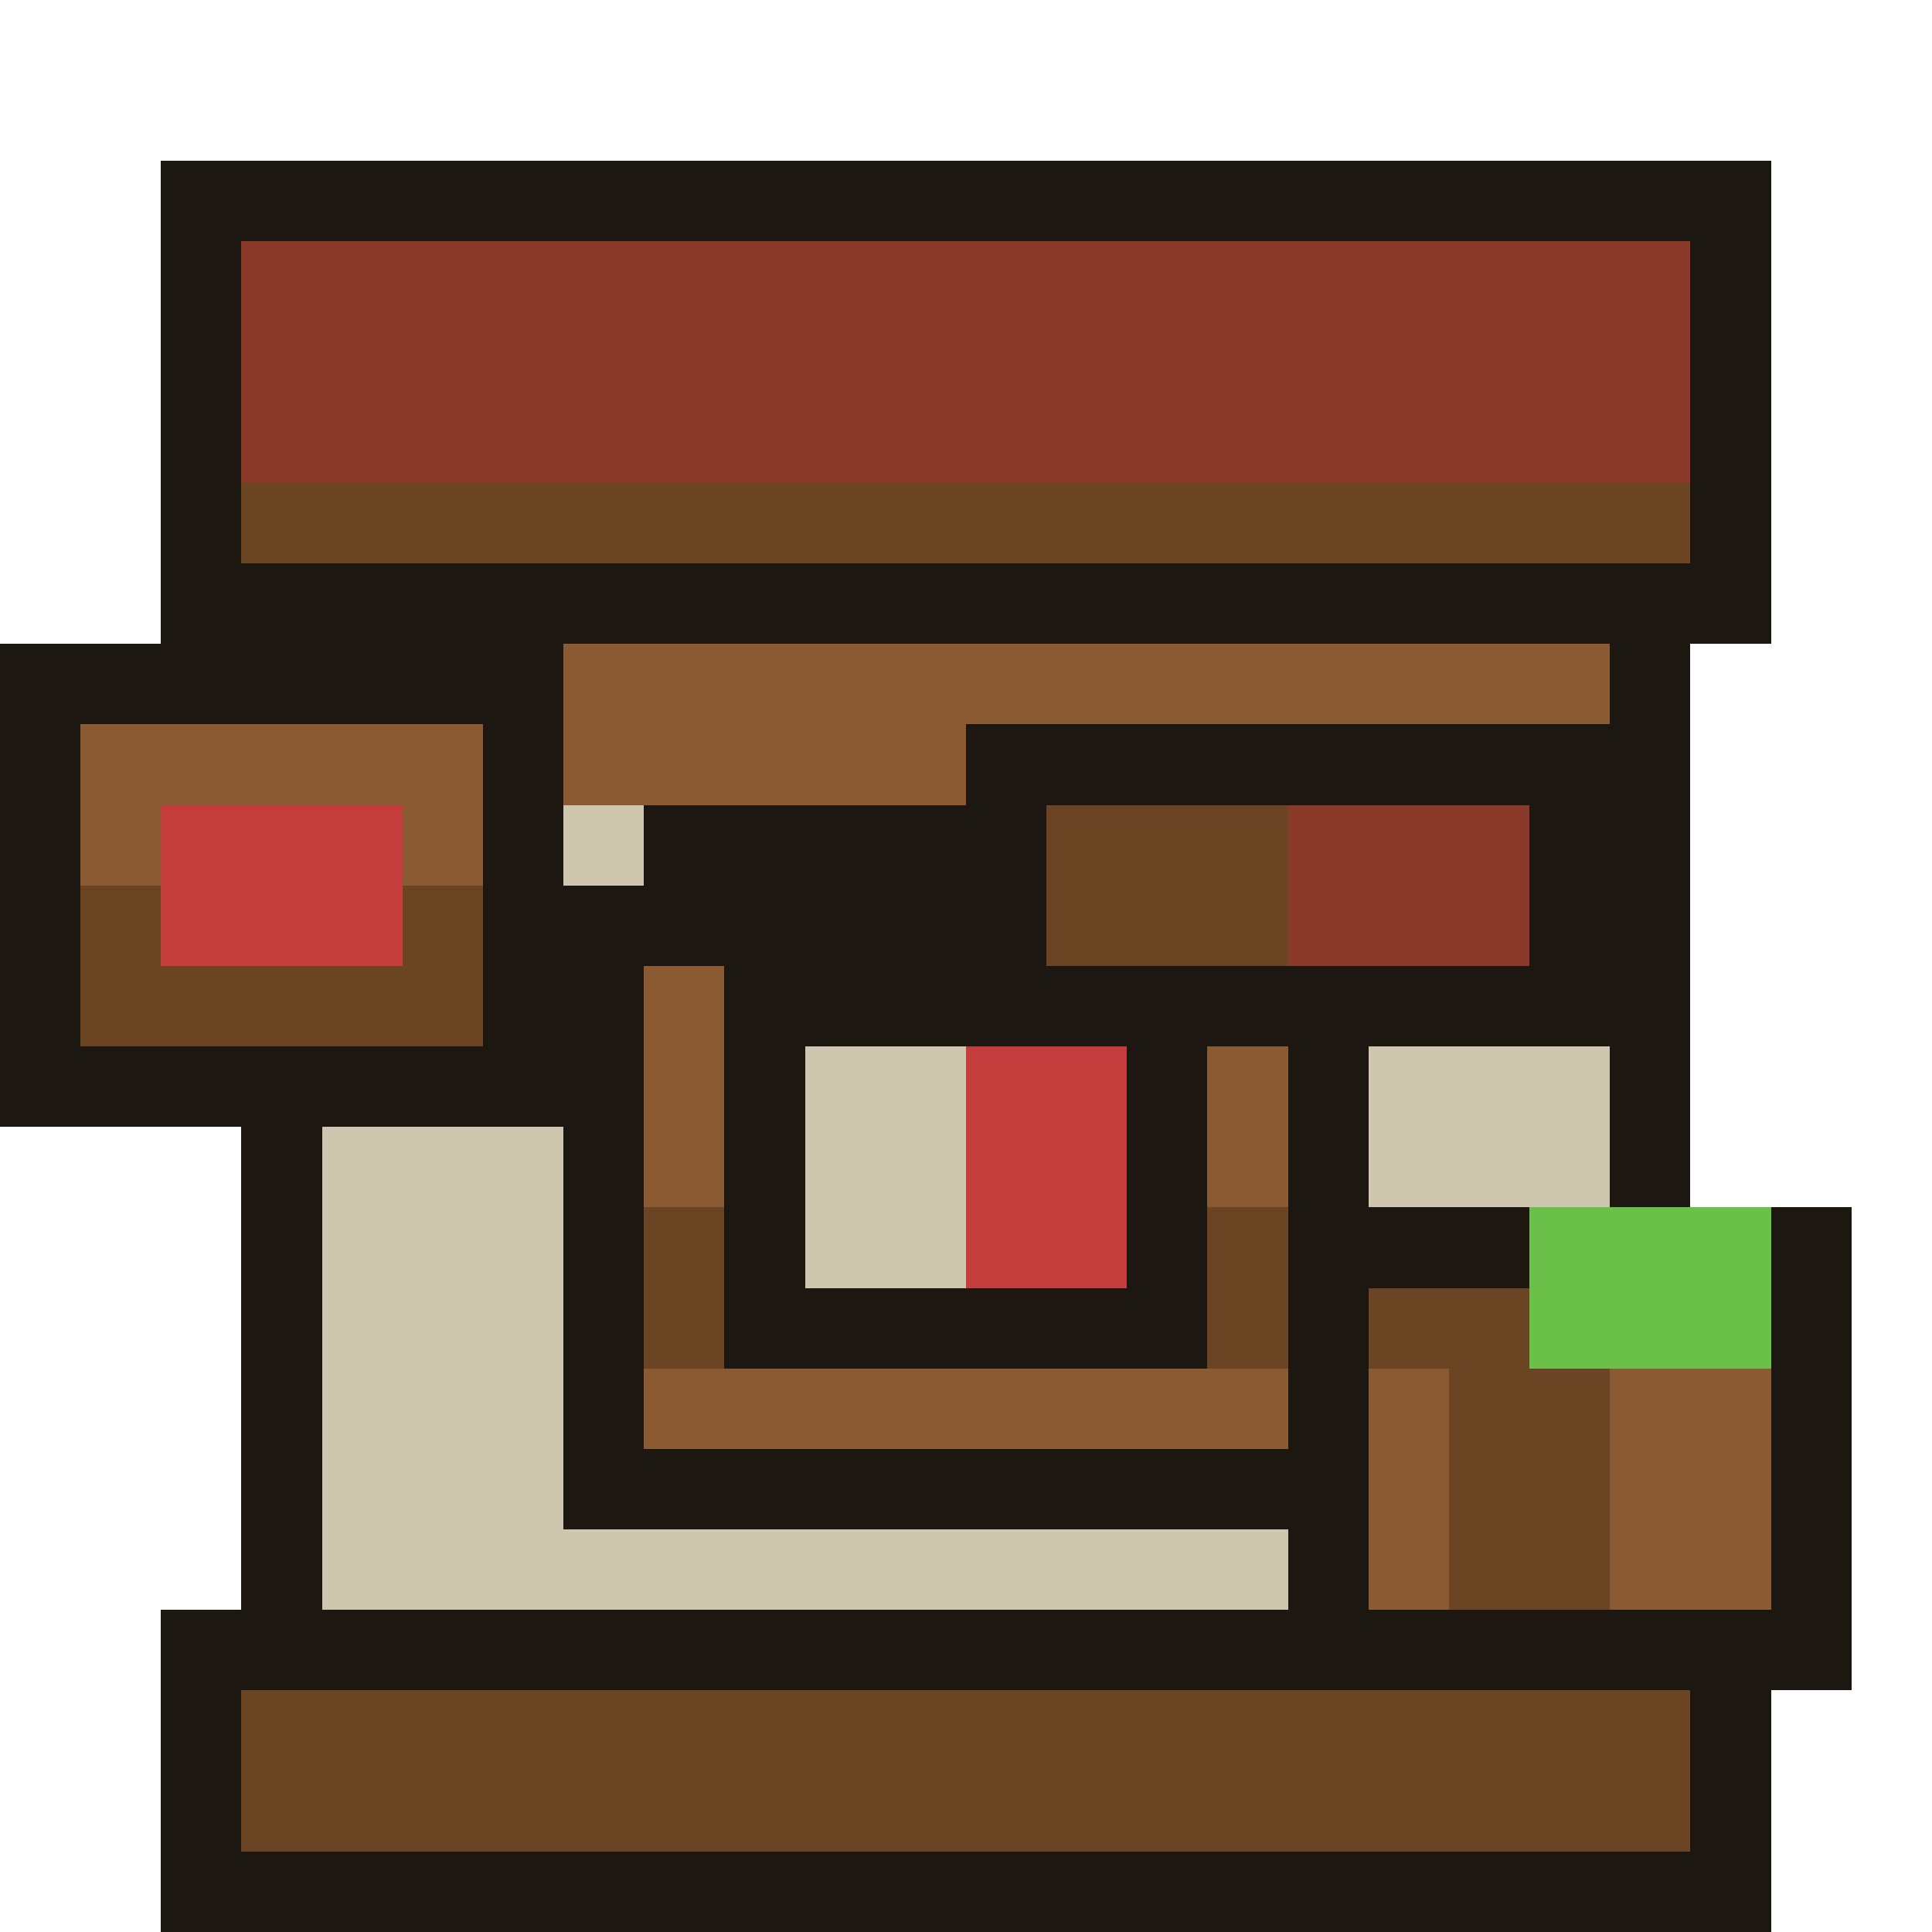
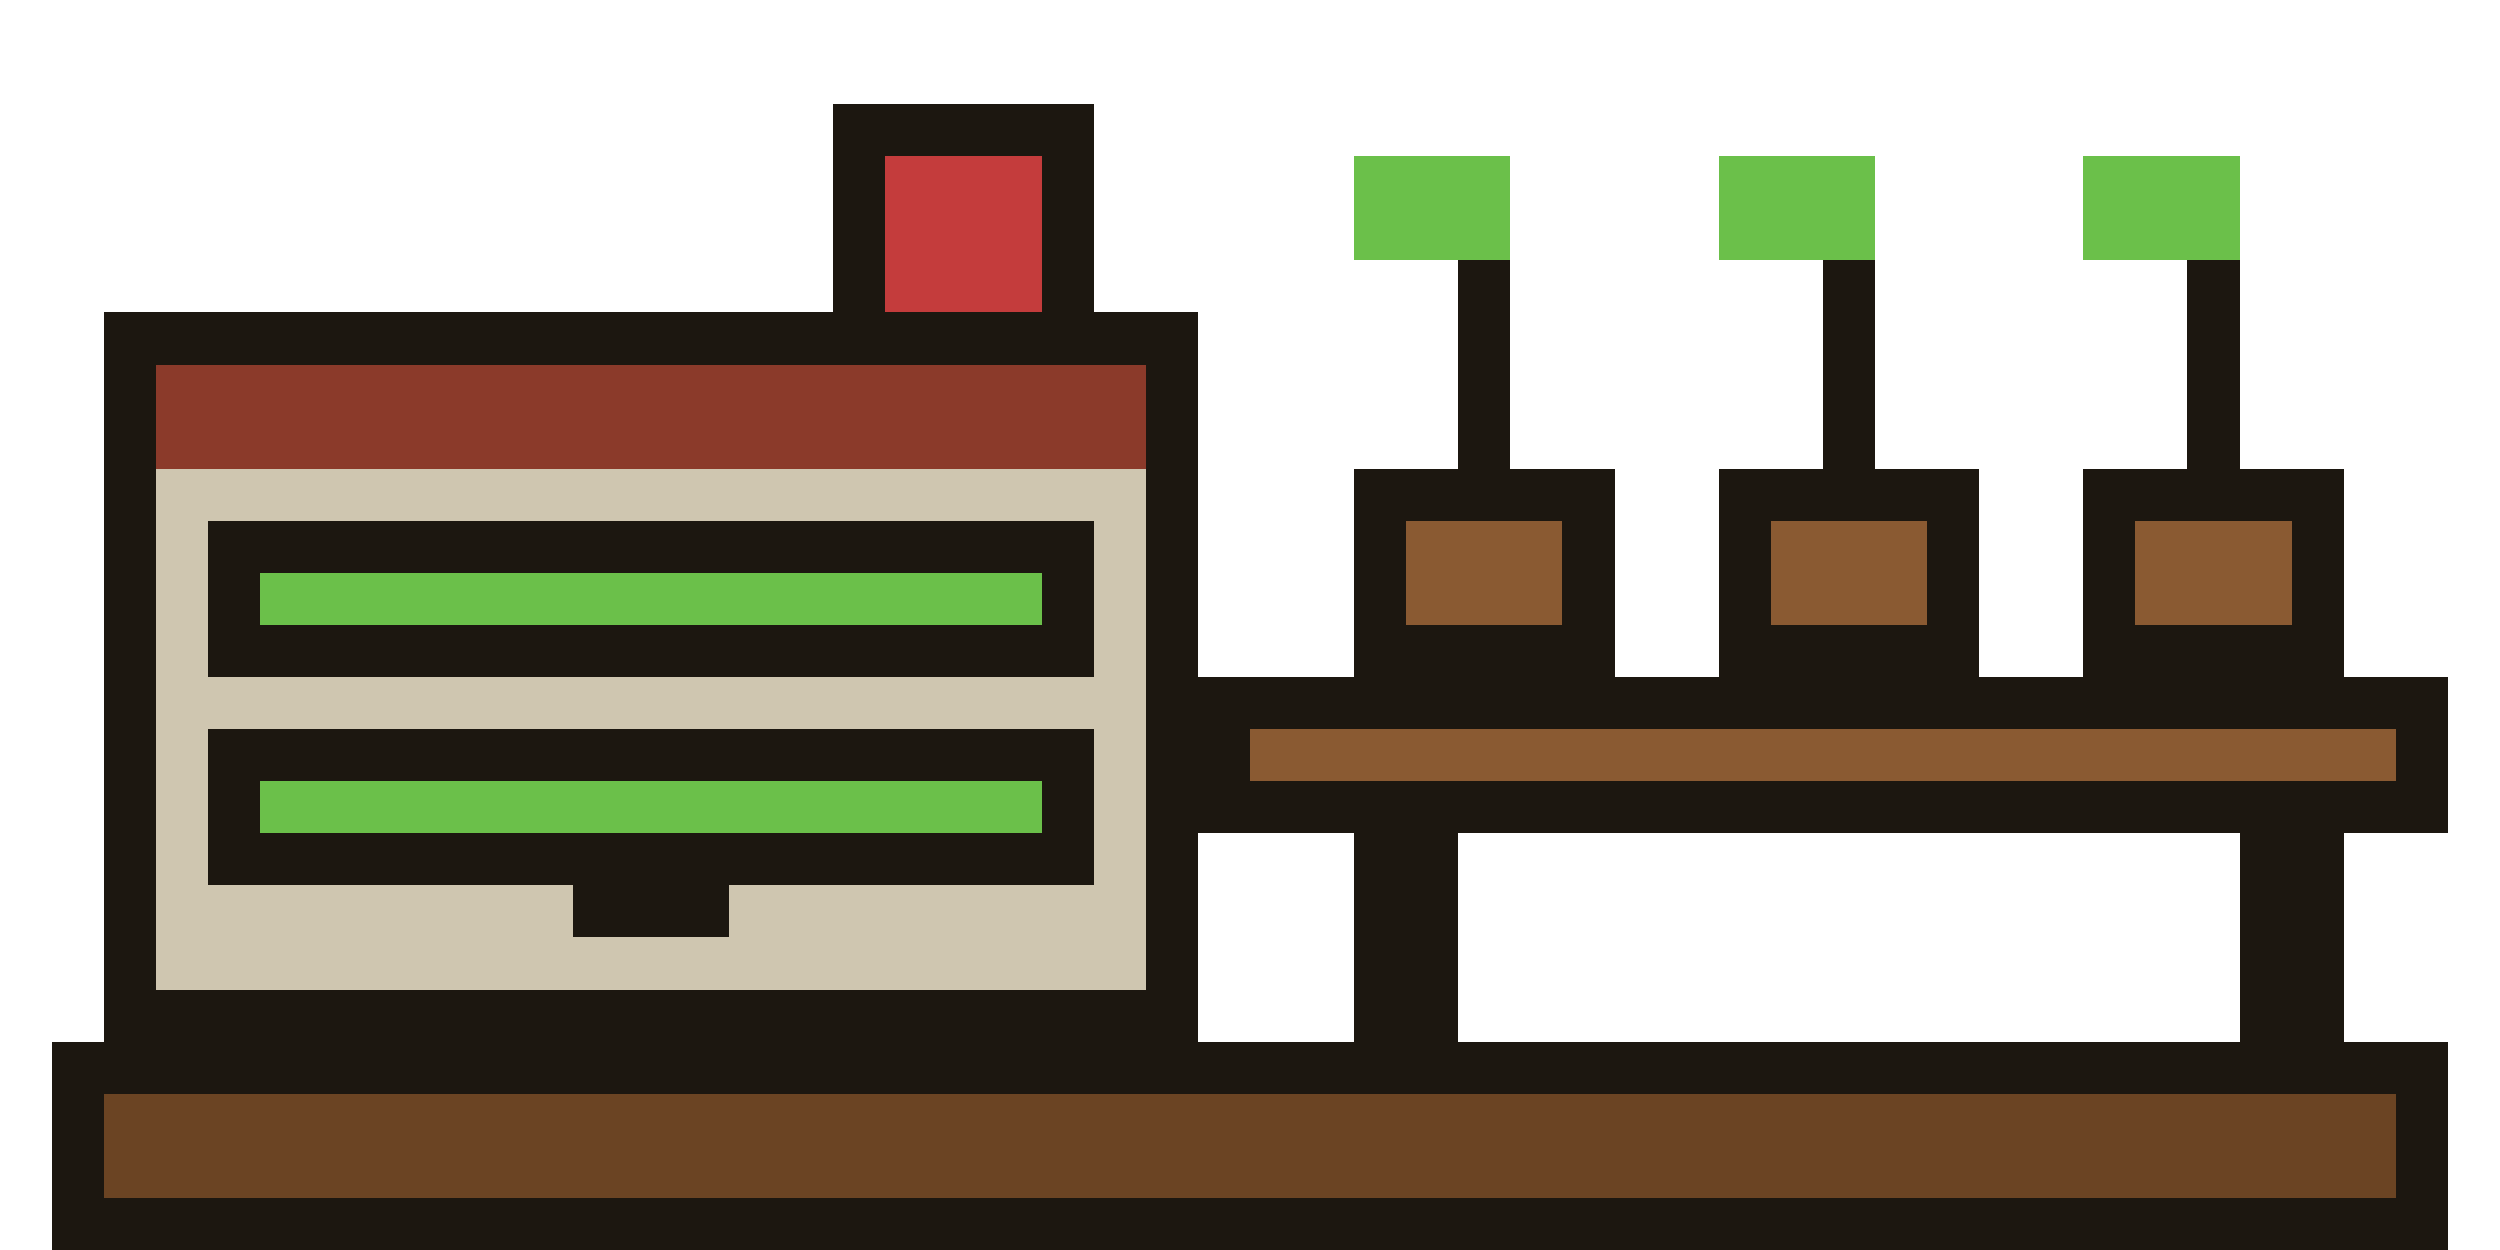
- <svg xmlns="http://www.w3.org/2000/svg" viewBox="0 0 24 24" fill="none" shape-rendering="crispEdges">
+ <svg xmlns="http://www.w3.org/2000/svg" viewBox="0 0 48 24" fill="none" shape-rendering="crispEdges">
  <g id="off">
-     <rect fill="#1c1710" x="2" y="20" width="20" height="4" />
-     <rect fill="#6b4423" x="3" y="21" width="18" height="2" />
-     <rect fill="#1c1710" x="3" y="7" width="18" height="14" />
-     <rect fill="#cfc6b0" x="4" y="8" width="16" height="12" />
-     <rect fill="#8a5a32" x="4" y="8" width="16" height="2" />
-     <rect fill="#1c1710" x="2" y="2" width="20" height="6" />
-     <rect fill="#8b3a2a" x="3" y="3" width="18" height="4" />
-     <rect fill="#6b4423" x="3" y="6" width="18" height="1" />
-     <rect fill="#1c1710" x="0" y="8" width="7" height="6" />
-     <rect fill="#6b4423" x="1" y="9" width="5" height="4" />
-     <rect fill="#8a5a32" x="1" y="9" width="5" height="2" />
-     <rect fill="#1c1710" x="7" y="11" width="10" height="8" />
-     <rect fill="#1c1710" x="8" y="10" width="8" height="1" />
-     <rect fill="#8a5a32" x="8" y="12" width="8" height="6" />
-     <rect fill="#6b4423" x="8" y="15" width="8" height="2" />
-     <rect fill="#1c1710" x="11" y="13" width="2" height="2" />
-     <rect fill="#1c1710" x="8" y="10" width="12" height="4" />
-     <rect fill="#6b4423" x="9" y="11" width="4" height="2" />
-     <rect fill="#8b3a2a" x="13" y="11" width="6" height="2" />
-     <rect fill="#1c1710" x="16" y="15" width="7" height="6" />
-     <rect fill="#8a5a32" x="17" y="16" width="5" height="4" />
-     <rect fill="#6b4423" x="17" y="16" width="5" height="1" />
+     <rect fill="#1c1710" x="1" y="20" width="46" height="4" />
+     <rect fill="#6b4423" x="2" y="21" width="44" height="2" />
+     <rect fill="#1c1710" x="16" y="2" width="5" height="5" />
+     <rect fill="#4c4844" x="17" y="3" width="3" height="3" />
+     <rect fill="#1c1710" x="2" y="6" width="21" height="14" />
+     <rect fill="#cfc6b0" x="3" y="7" width="19" height="12" />
+     <rect fill="#8b3a2a" x="3" y="7" width="19" height="2" />
+     <rect fill="#1c1710" x="4" y="10" width="17" height="3" />
+     <rect fill="#6b4423" x="5" y="11" width="15" height="1" />
+     <rect fill="#1c1710" x="4" y="14" width="17" height="3" />
+     <rect fill="#6b4423" x="5" y="15" width="15" height="1" />
+     <rect fill="#1c1710" x="11" y="17" width="3" height="1" />
+     <rect fill="#1c1710" x="28" y="5" width="1" height="4" />
+     <rect fill="#1c1710" x="35" y="5" width="1" height="4" />
+     <rect fill="#1c1710" x="42" y="5" width="1" height="4" />
+     <rect fill="#1c1710" x="26" y="9" width="5" height="4" />
+     <rect fill="#8a5a32" x="27" y="10" width="3" height="2" />
+     <rect fill="#1c1710" x="33" y="9" width="5" height="4" />
+     <rect fill="#8a5a32" x="34" y="10" width="3" height="2" />
+     <rect fill="#1c1710" x="40" y="9" width="5" height="4" />
+     <rect fill="#8a5a32" x="41" y="10" width="3" height="2" />
+     <rect fill="#1c1710" x="23" y="13" width="24" height="3" />
+     <rect fill="#8a5a32" x="24" y="14" width="22" height="1" />
+     <rect fill="#1c1710" x="26" y="16" width="2" height="4" />
+     <rect fill="#1c1710" x="43" y="16" width="2" height="4" />
  </g>
  <g id="on">
-     <rect fill="#1c1710" x="2" y="20" width="20" height="4" />
-     <rect fill="#6b4423" x="3" y="21" width="18" height="2" />
-     <rect fill="#1c1710" x="3" y="7" width="18" height="14" />
-     <rect fill="#cfc6b0" x="4" y="8" width="16" height="12" />
-     <rect fill="#8a5a32" x="4" y="8" width="16" height="2" />
-     <rect fill="#1c1710" x="2" y="2" width="20" height="6" />
-     <rect fill="#8b3a2a" x="3" y="3" width="18" height="4" />
-     <rect fill="#6b4423" x="3" y="6" width="18" height="1" />
-     <rect fill="#1c1710" x="0" y="8" width="7" height="6" />
-     <rect fill="#6b4423" x="1" y="9" width="5" height="4" />
-     <rect fill="#8a5a32" x="1" y="9" width="5" height="2" />
-     <rect fill="#c43c3c" x="2" y="10" width="3" height="2" />
-     <rect fill="#1c1710" x="7" y="11" width="10" height="8" />
-     <rect fill="#1c1710" x="8" y="10" width="8" height="1" />
-     <rect fill="#8a5a32" x="8" y="12" width="8" height="6" />
-     <rect fill="#6b4423" x="8" y="15" width="8" height="2" />
-     <rect fill="#1c1710" x="11" y="13" width="2" height="2" />
-     <rect fill="#1c1710" x="9" y="12" width="6" height="5" />
-     <rect fill="#c43c3c" x="10" y="13" width="4" height="3" />
-     <rect fill="#cfc6b0" x="10" y="13" width="2" height="3" />
-     <rect fill="#1c1710" x="12" y="9" width="8" height="4" />
-     <rect fill="#6b4423" x="13" y="10" width="3" height="2" />
-     <rect fill="#8b3a2a" x="16" y="10" width="3" height="2" />
-     <rect fill="#1c1710" x="16" y="15" width="7" height="6" />
-     <rect fill="#8a5a32" x="17" y="16" width="5" height="4" />
-     <rect fill="#6b4423" x="17" y="16" width="5" height="1" />
-     <rect fill="#1c1710" x="18" y="16" width="2" height="4" />
-     <rect fill="#6b4423" x="18" y="16" width="2" height="4" />
-     <rect fill="#6bc04a" x="19" y="15" width="3" height="2" />
+     <rect fill="#1c1710" x="1" y="20" width="46" height="4" />
+     <rect fill="#6b4423" x="2" y="21" width="44" height="2" />
+     <rect fill="#1c1710" x="16" y="2" width="5" height="5" />
+     <rect fill="#c43c3c" x="17" y="3" width="3" height="3" />
+     <rect fill="#1c1710" x="2" y="6" width="21" height="14" />
+     <rect fill="#cfc6b0" x="3" y="7" width="19" height="12" />
+     <rect fill="#8b3a2a" x="3" y="7" width="19" height="2" />
+     <rect fill="#1c1710" x="4" y="10" width="17" height="3" />
+     <rect fill="#6bc04a" x="5" y="11" width="15" height="1" />
+     <rect fill="#1c1710" x="4" y="14" width="17" height="3" />
+     <rect fill="#6bc04a" x="5" y="15" width="15" height="1" />
+     <rect fill="#1c1710" x="11" y="17" width="3" height="1" />
+     <rect fill="#1c1710" x="28" y="5" width="1" height="4" />
+     <rect fill="#1c1710" x="35" y="5" width="1" height="4" />
+     <rect fill="#1c1710" x="42" y="5" width="1" height="4" />
+     <rect fill="#6bc04a" x="26" y="3" width="3" height="2" />
+     <rect fill="#6bc04a" x="33" y="3" width="3" height="2" />
+     <rect fill="#6bc04a" x="40" y="3" width="3" height="2" />
+     <rect fill="#1c1710" x="26" y="9" width="5" height="4" />
+     <rect fill="#8a5a32" x="27" y="10" width="3" height="2" />
+     <rect fill="#1c1710" x="33" y="9" width="5" height="4" />
+     <rect fill="#8a5a32" x="34" y="10" width="3" height="2" />
+     <rect fill="#1c1710" x="40" y="9" width="5" height="4" />
+     <rect fill="#8a5a32" x="41" y="10" width="3" height="2" />
+     <rect fill="#1c1710" x="23" y="13" width="24" height="3" />
+     <rect fill="#8a5a32" x="24" y="14" width="22" height="1" />
+     <rect fill="#1c1710" x="26" y="16" width="2" height="4" />
+     <rect fill="#1c1710" x="43" y="16" width="2" height="4" />
  </g>
</svg>
